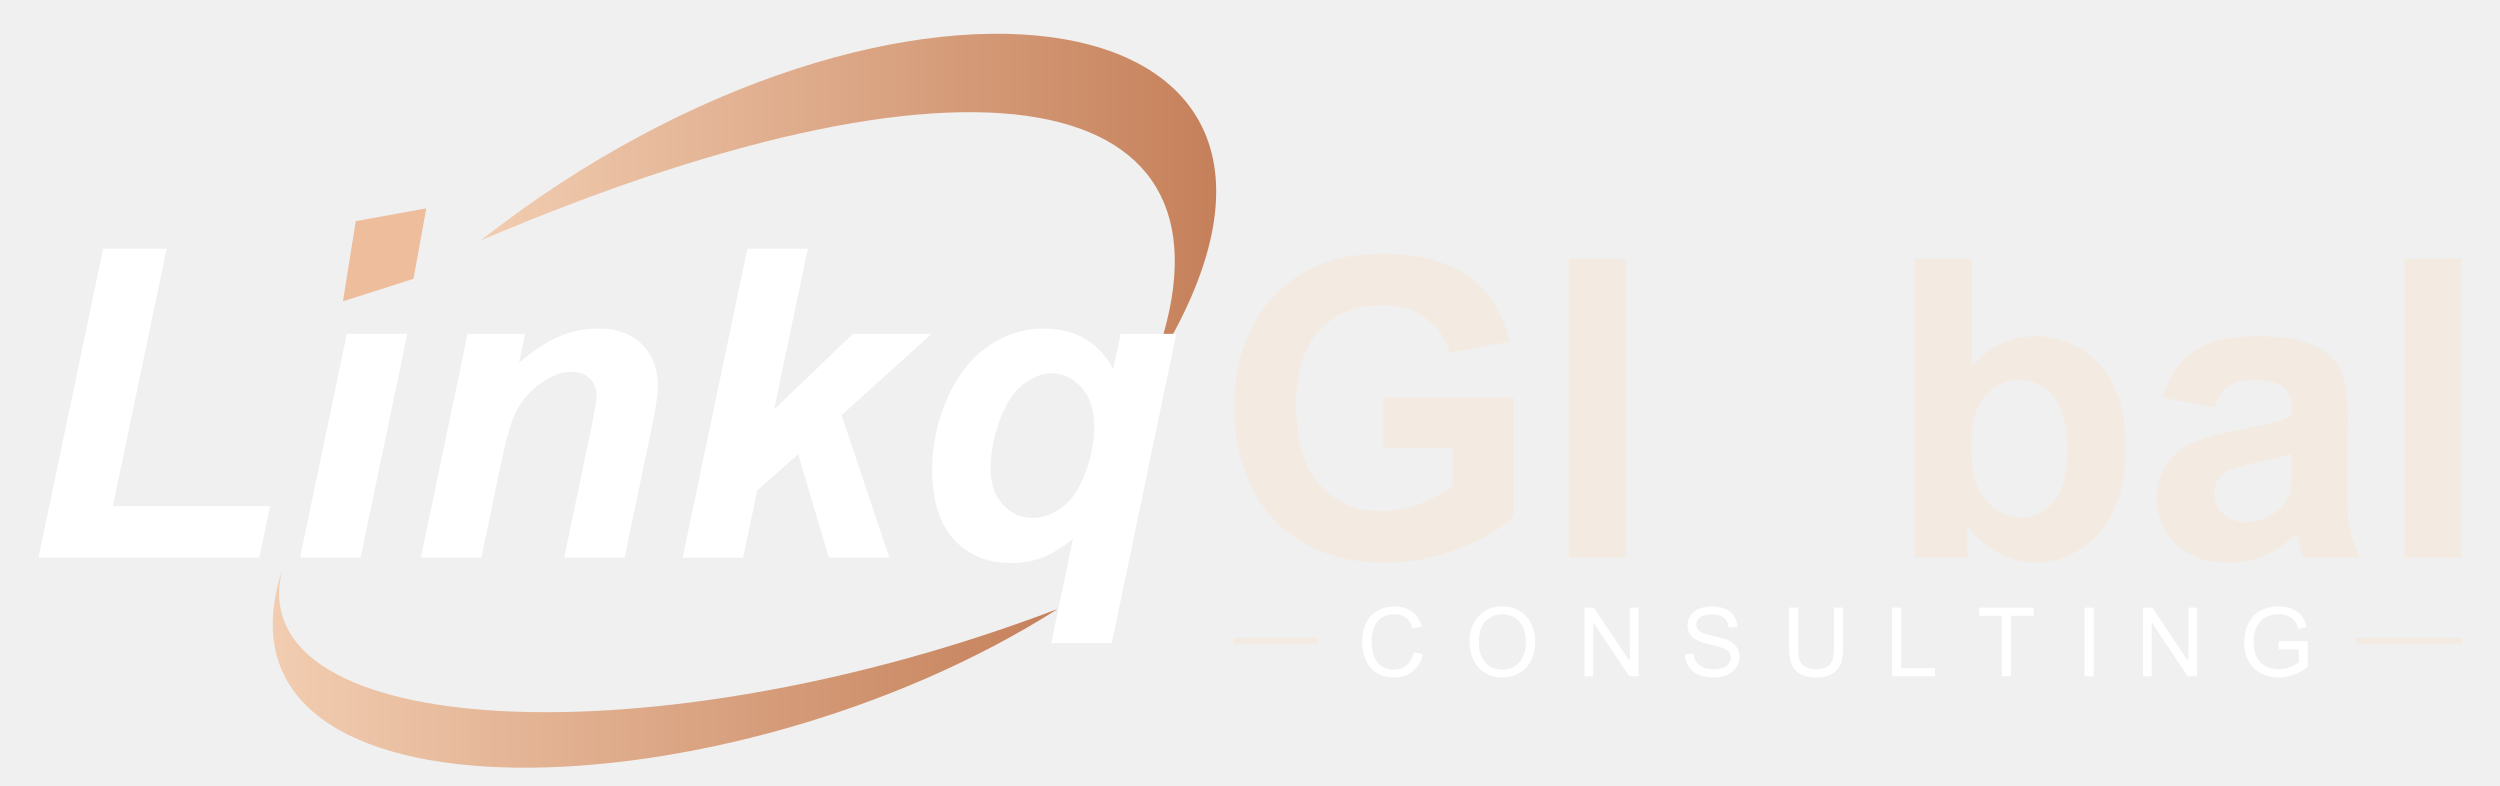
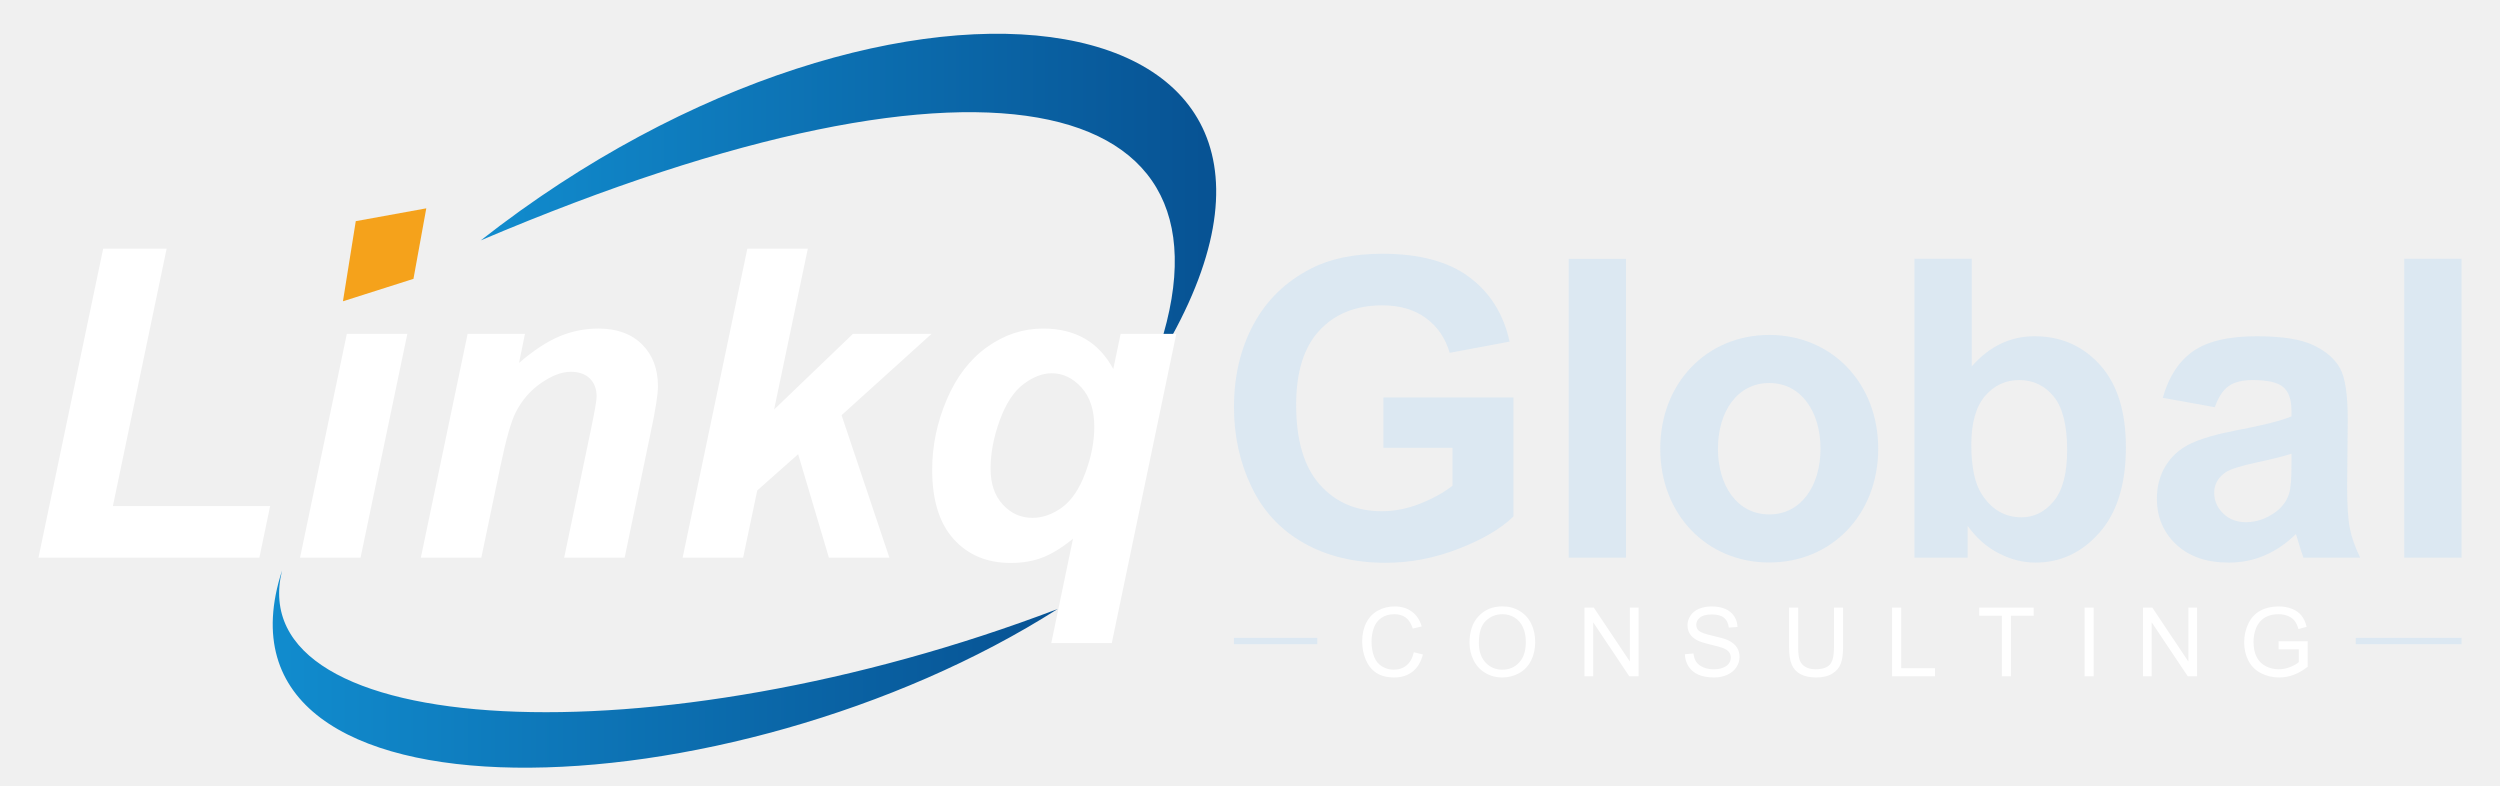
<svg xmlns="http://www.w3.org/2000/svg" viewBox="0 0 780 245" role="img" aria-labelledby="brand-title">
  <defs>
    <linearGradient id="brand-orbit" x1="0" y1="0" x2="1" y2="0">
-       <stop stop-color="#f2cdb1" />
-       <stop offset="1" stop-color="#c5805a" />
+       <stop stop-color="#118cce" />
+       <stop offset="1" stop-color="#075293" />
    </linearGradient>
  </defs>
  <path d="M150 75C280-27 436-4 359 116C393 29 310 7 150 75Z" fill="url(#brand-orbit)" />
  <path d="M88 178C75 231 204 238 330 190C228 255 61 261 88 178Z" fill="url(#brand-orbit)" />
  <path d="M12 174 L32.19 77.59 L51.99 77.59 L35.22 157.89 L84.28 157.89 L80.92 174 Z M108.21 104.16 L127.09 104.16 L112.49 174 L93.61 174 Z M145.9 104.16 L163.79 104.16 L161.94 113.23 C166.42 109.37 170.59 106.62 174.47 104.98 C178.35 103.34 182.44 102.51 186.74 102.51 C192.48 102.51 197.01 104.16 200.32 107.45 C203.63 110.73 205.28 115.1 205.28 120.53 C205.28 122.99 204.56 127.64 203.11 134.48 L194.89 174 L176.02 174 L184.3 134.34 C185.53 128.42 186.15 124.9 186.15 123.76 C186.15 121.34 185.43 119.45 184.01 118.07 C182.58 116.69 180.6 116 178.06 116 C175.29 116 172.23 117.16 168.85 119.48 C165.47 121.8 162.82 124.87 160.89 128.69 C159.49 131.41 157.91 136.95 156.16 145.33 L150.17 174 L131.3 174 Z M212.98 174 L233.17 77.59 L252.04 77.59 L241.52 127.77 L266.12 104.16 L290.65 104.16 L262.57 129.54 L277.49 174 L258.62 174 L249.02 141.71 L236.26 153.02 L231.85 174 Z M349.64 104.16 L367 104.16 L346.88 200.63 L328 200.63 L334.78 168.08 C331.44 170.8 328.31 172.74 325.37 173.9 C322.43 175.06 319.1 175.64 315.37 175.64 C307.96 175.64 302.02 173.17 297.55 168.21 C293.08 163.26 290.84 156.05 290.84 146.58 C290.84 139.08 292.36 131.78 295.38 124.68 C298.41 117.57 302.6 112.1 307.98 108.27 C313.35 104.43 319.17 102.51 325.44 102.51 C335.52 102.51 342.82 106.72 347.34 115.14 Z M309.06 146.25 C309.06 150.94 310.33 154.67 312.88 157.43 C315.42 160.19 318.49 161.57 322.08 161.57 C325.28 161.57 328.37 160.49 331.36 158.32 C334.34 156.14 336.76 152.56 338.62 147.56 C340.49 142.56 341.42 137.76 341.42 133.16 C341.42 127.94 340.08 123.85 337.41 120.89 C334.73 117.94 331.64 116.46 328.13 116.46 C325.24 116.46 322.29 117.6 319.29 119.88 C316.28 122.16 313.83 125.91 311.92 131.15 C310.01 136.39 309.06 141.42 309.06 146.25 Z" fill="#ffffff" />
-   <path d="M111 69L133 65L129 87L107 94Z" fill="#edbd9c" />
-   <path id="global-prefix" d="M431.62 139.72 L431.62 124.01 L472.19 124.01 L472.19 161.15 C468.25 164.97 462.54 168.33 455.05 171.23 C447.57 174.14 439.99 175.59 432.32 175.59 C422.57 175.59 414.06 173.54 406.81 169.45 C399.56 165.36 394.12 159.51 390.47 151.9 C386.82 144.29 385 136.01 385 127.06 C385 117.35 387.04 108.73 391.11 101.18 C395.18 93.63 401.13 87.85 408.98 83.82 C414.95 80.72 422.4 79.17 431.3 79.17 C442.87 79.17 451.92 81.6 458.42 86.46 C464.93 91.31 469.12 98.02 470.99 106.59 L452.29 110.08 C450.97 105.5 448.5 101.89 444.88 99.24 C441.25 96.59 436.73 95.27 431.3 95.27 C423.07 95.27 416.53 97.87 411.68 103.09 C406.82 108.3 404.4 116.04 404.4 126.3 C404.4 137.37 406.86 145.67 411.78 151.2 C416.69 156.73 423.14 159.5 431.11 159.5 C435.05 159.5 439.01 158.73 442.97 157.18 C446.93 155.63 450.34 153.75 453.18 151.55 L453.18 139.72 Z M489.43 174 L489.43 80.76 L507.3 80.76 L507.3 174 Z" fill="#f3ebe2" />
-   <path id="global-suffix" d="M597.3 174 L597.3 80.73 L615.18 80.73 L615.18 114.32 C620.69 108.04 627.22 104.91 634.77 104.91 C643 104.91 649.81 107.89 655.2 113.84 C660.58 119.8 663.28 128.36 663.28 139.52 C663.28 151.05 660.53 159.94 655.04 166.17 C649.54 172.41 642.88 175.53 635.03 175.53 C631.17 175.53 627.36 174.56 623.61 172.63 C619.85 170.7 616.62 167.85 613.91 164.07 L613.91 174 Z M615.05 138.75 C615.05 145.75 616.15 150.93 618.36 154.28 C621.46 159.03 625.57 161.4 630.7 161.4 C634.65 161.4 638.01 159.72 640.79 156.34 C643.56 152.97 644.95 147.66 644.95 140.41 C644.95 132.69 643.55 127.12 640.75 123.71 C637.96 120.29 634.37 118.58 630 118.58 C625.72 118.58 622.16 120.25 619.31 123.58 C616.47 126.91 615.05 131.97 615.05 138.75 Z M691.02 127.05 L674.79 124.12 C676.62 117.59 679.76 112.75 684.21 109.61 C688.66 106.48 695.28 104.91 704.06 104.91 C712.03 104.91 717.97 105.85 721.87 107.74 C725.78 109.62 728.52 112.02 730.11 114.93 C731.7 117.83 732.5 123.17 732.5 130.93 L732.31 151.8 C732.31 157.73 732.59 162.11 733.17 164.93 C733.74 167.75 734.81 170.78 736.38 174 L718.69 174 C718.23 172.81 717.65 171.05 716.97 168.72 C716.68 167.66 716.47 166.96 716.34 166.62 C713.28 169.59 710.02 171.82 706.54 173.3 C703.06 174.78 699.35 175.53 695.41 175.53 C688.45 175.53 682.97 173.64 678.96 169.86 C674.95 166.09 672.95 161.32 672.95 155.55 C672.95 151.73 673.86 148.33 675.68 145.34 C677.51 142.35 680.06 140.06 683.35 138.47 C686.64 136.88 691.38 135.49 697.57 134.3 C705.93 132.73 711.72 131.27 714.94 129.91 L714.94 128.13 C714.94 124.69 714.09 122.24 712.39 120.78 C710.7 119.32 707.49 118.58 702.79 118.58 C699.61 118.58 697.12 119.21 695.34 120.46 C693.56 121.71 692.12 123.91 691.02 127.05 Z M714.94 141.55 C712.65 142.32 709.02 143.23 704.06 144.29 C699.1 145.35 695.85 146.39 694.32 147.41 C691.99 149.06 690.83 151.16 690.83 153.7 C690.83 156.21 691.76 158.37 693.62 160.19 C695.49 162.02 697.87 162.93 700.75 162.93 C703.97 162.93 707.05 161.87 709.98 159.75 C712.14 158.14 713.56 156.16 714.24 153.83 C714.71 152.3 714.94 149.4 714.94 145.12 Z M750.12 174 L750.12 80.73 L768 80.73 L768 174 Z" fill="#f3ebe2" />
+   <path d="M111 69L133 65L129 87L107 94Z" fill="#f5a21b" />
+   <path id="global-prefix" d="M431.62 139.72 L431.62 124.01 L472.19 124.01 L472.19 161.15 C468.25 164.97 462.54 168.33 455.05 171.23 C447.57 174.14 439.99 175.59 432.32 175.59 C422.57 175.59 414.06 173.54 406.81 169.45 C399.56 165.36 394.12 159.51 390.47 151.9 C386.82 144.29 385 136.01 385 127.06 C385 117.35 387.04 108.73 391.11 101.18 C395.18 93.63 401.13 87.85 408.98 83.82 C414.95 80.72 422.4 79.17 431.3 79.17 C442.87 79.17 451.92 81.6 458.42 86.46 C464.93 91.31 469.12 98.02 470.99 106.59 L452.29 110.08 C450.97 105.5 448.5 101.89 444.88 99.24 C441.25 96.59 436.73 95.27 431.3 95.27 C423.07 95.27 416.53 97.87 411.68 103.09 C406.82 108.3 404.4 116.04 404.4 126.3 C404.4 137.37 406.86 145.67 411.78 151.2 C416.69 156.73 423.14 159.5 431.11 159.5 C435.05 159.5 439.01 158.73 442.97 157.18 C446.93 155.63 450.34 153.75 453.18 151.55 L453.18 139.72 Z M489.43 174 L489.43 80.76 L507.3 80.76 L507.3 174 Z" fill="#dce8f2" />
+   <path id="global-o" fill-rule="evenodd" d="M552 104.5C571.5 104.5 586 119.5 586 140C586 160.5 571.5 175.5 552 175.5C532.5 175.5 518 160.5 518 140C518 119.5 532.5 104.5 552 104.5ZM552 119.5C542 119.5 536 128.5 536 140C536 151.5 542 160.5 552 160.5C562 160.5 568 151.5 568 140C568 128.5 562 119.5 552 119.5Z" fill="#dce8f2" />
+   <path id="global-suffix" d="M597.3 174 L597.3 80.73 L615.18 80.73 L615.18 114.32 C620.69 108.04 627.22 104.91 634.77 104.91 C643 104.91 649.81 107.89 655.2 113.84 C660.58 119.8 663.28 128.36 663.28 139.52 C663.28 151.05 660.53 159.94 655.04 166.17 C649.54 172.41 642.88 175.53 635.03 175.53 C631.17 175.53 627.36 174.56 623.61 172.63 C619.85 170.7 616.62 167.85 613.91 164.07 L613.91 174 Z M615.05 138.75 C615.05 145.75 616.15 150.93 618.36 154.28 C621.46 159.03 625.57 161.4 630.7 161.4 C634.65 161.4 638.01 159.72 640.79 156.34 C643.56 152.97 644.95 147.66 644.95 140.41 C644.95 132.69 643.55 127.12 640.75 123.71 C637.96 120.29 634.37 118.58 630 118.58 C625.72 118.58 622.16 120.25 619.31 123.58 C616.47 126.91 615.05 131.97 615.05 138.75 Z M691.02 127.05 L674.79 124.12 C676.62 117.59 679.76 112.75 684.21 109.61 C688.66 106.48 695.28 104.91 704.06 104.91 C712.03 104.91 717.97 105.85 721.87 107.74 C725.78 109.62 728.52 112.02 730.11 114.93 C731.7 117.83 732.5 123.17 732.5 130.93 L732.31 151.8 C732.31 157.73 732.59 162.11 733.17 164.93 C733.74 167.75 734.81 170.78 736.38 174 L718.69 174 C718.23 172.81 717.65 171.05 716.97 168.72 C716.68 167.66 716.47 166.96 716.34 166.62 C713.28 169.59 710.02 171.82 706.54 173.3 C703.06 174.78 699.35 175.53 695.41 175.53 C688.45 175.53 682.97 173.64 678.96 169.86 C674.95 166.09 672.95 161.32 672.95 155.55 C672.95 151.73 673.86 148.33 675.68 145.34 C677.51 142.35 680.06 140.06 683.35 138.47 C686.64 136.88 691.38 135.49 697.57 134.3 C705.93 132.73 711.72 131.27 714.94 129.91 L714.94 128.13 C714.94 124.69 714.09 122.24 712.39 120.78 C710.7 119.32 707.49 118.58 702.79 118.58 C699.61 118.58 697.12 119.21 695.34 120.46 C693.56 121.71 692.12 123.91 691.02 127.05 Z M714.94 141.55 C712.65 142.32 709.02 143.23 704.06 144.29 C699.1 145.35 695.85 146.39 694.32 147.41 C691.99 149.06 690.83 151.16 690.83 153.7 C690.83 156.21 691.76 158.37 693.62 160.19 C695.49 162.02 697.87 162.93 700.75 162.93 C703.97 162.93 707.05 161.87 709.98 159.75 C712.14 158.14 713.56 156.16 714.24 153.83 C714.71 152.3 714.94 149.4 714.94 145.12 Z M750.12 174 L750.12 80.73 L768 80.73 L768 174 Z" fill="#dce8f2" />
  <path d="M441.11 203.49 L443.94 204.2 C443.35 206.53 442.28 208.31 440.74 209.53 C439.19 210.75 437.3 211.37 435.07 211.37 C432.76 211.37 430.88 210.9 429.44 209.95 C427.99 209.01 426.89 207.65 426.13 205.87 C425.38 204.09 425 202.17 425 200.13 C425 197.89 425.43 195.95 426.28 194.29 C427.13 192.62 428.34 191.36 429.92 190.5 C431.49 189.64 433.22 189.21 435.11 189.21 C437.26 189.21 439.06 189.75 440.52 190.84 C441.98 191.93 443 193.47 443.58 195.45 L440.79 196.11 C440.29 194.55 439.57 193.41 438.62 192.7 C437.68 191.99 436.49 191.63 435.06 191.63 C433.41 191.63 432.03 192.03 430.93 192.82 C429.82 193.61 429.04 194.67 428.6 196 C428.15 197.33 427.92 198.7 427.92 200.11 C427.92 201.93 428.19 203.52 428.72 204.88 C429.25 206.24 430.08 207.26 431.2 207.93 C432.32 208.6 433.53 208.94 434.84 208.94 C436.43 208.94 437.77 208.48 438.87 207.57 C439.97 206.65 440.72 205.29 441.11 203.49 Z M458.49 200.56 C458.49 197.01 459.44 194.22 461.35 192.21 C463.26 190.2 465.73 189.19 468.75 189.19 C470.73 189.19 472.51 189.66 474.1 190.61 C475.69 191.55 476.9 192.87 477.73 194.56 C478.56 196.25 478.98 198.17 478.98 200.32 C478.98 202.49 478.54 204.43 477.67 206.15 C476.79 207.86 475.55 209.16 473.94 210.04 C472.33 210.92 470.6 211.37 468.73 211.37 C466.72 211.37 464.91 210.88 463.33 209.9 C461.74 208.93 460.53 207.6 459.72 205.91 C458.9 204.23 458.49 202.44 458.49 200.56 Z M461.41 200.61 C461.41 203.19 462.11 205.22 463.49 206.71 C464.88 208.2 466.62 208.94 468.72 208.94 C470.85 208.94 472.61 208.19 473.99 206.69 C475.37 205.19 476.06 203.06 476.06 200.3 C476.06 198.56 475.76 197.03 475.17 195.73 C474.58 194.43 473.72 193.42 472.59 192.71 C471.45 191.99 470.18 191.63 468.76 191.63 C466.76 191.63 465.03 192.32 463.58 193.7 C462.13 195.08 461.41 197.38 461.41 200.61 Z M494.36 211 L494.36 189.57 L497.27 189.57 L508.52 206.4 L508.52 189.57 L511.24 189.57 L511.24 211 L508.33 211 L497.08 194.16 L497.08 211 Z M525.68 204.12 L528.36 203.88 C528.48 204.95 528.78 205.83 529.24 206.52 C529.7 207.21 530.42 207.76 531.4 208.19 C532.37 208.61 533.47 208.82 534.69 208.82 C535.77 208.82 536.72 208.66 537.55 208.34 C538.38 208.02 539 207.58 539.4 207.02 C539.8 206.46 540.01 205.85 540.01 205.18 C540.01 204.51 539.81 203.92 539.42 203.42 C539.03 202.92 538.39 202.5 537.49 202.16 C536.92 201.93 535.65 201.58 533.68 201.11 C531.71 200.64 530.33 200.19 529.54 199.77 C528.52 199.24 527.75 198.57 527.25 197.78 C526.75 196.98 526.5 196.1 526.5 195.11 C526.5 194.03 526.81 193.02 527.42 192.08 C528.04 191.14 528.93 190.42 530.11 189.94 C531.29 189.45 532.6 189.21 534.04 189.21 C535.63 189.21 537.03 189.46 538.25 189.97 C539.46 190.49 540.39 191.24 541.04 192.23 C541.7 193.23 542.05 194.35 542.1 195.61 L539.38 195.81 C539.23 194.46 538.74 193.44 537.89 192.74 C537.05 192.05 535.81 191.71 534.16 191.71 C532.44 191.71 531.19 192.02 530.41 192.65 C529.63 193.28 529.23 194.03 529.23 194.92 C529.23 195.69 529.51 196.32 530.07 196.82 C530.61 197.32 532.04 197.83 534.34 198.35 C536.65 198.87 538.23 199.33 539.09 199.72 C540.33 200.29 541.25 201.02 541.85 201.9 C542.44 202.78 542.74 203.8 542.74 204.95 C542.74 206.09 542.41 207.16 541.76 208.17 C541.11 209.18 540.17 209.96 538.95 210.52 C537.72 211.09 536.35 211.37 534.82 211.37 C532.88 211.37 531.25 211.08 529.94 210.52 C528.63 209.95 527.6 209.1 526.86 207.97 C526.11 206.83 525.72 205.55 525.68 204.12 Z M572.21 189.57 L575.04 189.57 L575.04 201.95 C575.04 204.11 574.8 205.82 574.31 207.08 C573.83 208.35 572.95 209.38 571.67 210.17 C570.4 210.97 568.73 211.37 566.67 211.37 C564.66 211.37 563.02 211.02 561.74 210.33 C560.47 209.64 559.55 208.63 559.01 207.32 C558.46 206.01 558.19 204.22 558.19 201.95 L558.19 189.57 L561.03 189.57 L561.03 201.94 C561.03 203.8 561.2 205.17 561.54 206.05 C561.89 206.93 562.48 207.61 563.33 208.09 C564.17 208.57 565.2 208.81 566.42 208.81 C568.5 208.81 569.99 208.33 570.88 207.39 C571.76 206.44 572.21 204.63 572.21 201.94 Z M590.33 211 L590.33 189.57 L593.17 189.57 L593.17 208.47 L603.72 208.47 L603.72 211 Z M624.58 211 L624.58 192.1 L617.52 192.1 L617.52 189.57 L634.51 189.57 L634.51 192.1 L627.42 192.1 L627.42 211 Z M650.39 211 L650.39 189.57 L653.23 189.57 L653.23 211 Z M668.61 211 L668.61 189.57 L671.52 189.57 L682.77 206.4 L682.77 189.57 L685.49 189.57 L685.49 211 L682.58 211 L671.33 194.16 L671.33 211 Z M710.92 202.6 L710.92 200.08 L720 200.07 L720 208.02 C718.61 209.13 717.17 209.96 715.69 210.52 C714.21 211.09 712.69 211.37 711.13 211.37 C709.02 211.37 707.11 210.91 705.39 210.01 C703.67 209.11 702.37 207.81 701.49 206.1 C700.62 204.4 700.18 202.49 700.18 200.39 C700.18 198.3 700.62 196.36 701.49 194.55 C702.36 192.74 703.61 191.4 705.25 190.52 C706.89 189.64 708.77 189.21 710.91 189.21 C712.46 189.21 713.86 189.46 715.11 189.96 C716.36 190.46 717.34 191.16 718.06 192.06 C718.77 192.95 719.31 194.12 719.68 195.56 L717.12 196.27 C716.8 195.17 716.4 194.32 715.92 193.69 C715.44 193.07 714.76 192.57 713.88 192.2 C712.99 191.82 712 191.63 710.92 191.63 C709.63 191.63 708.51 191.83 707.56 192.22 C706.62 192.62 705.85 193.14 705.27 193.78 C704.69 194.42 704.24 195.13 703.92 195.9 C703.38 197.23 703.1 198.66 703.1 200.21 C703.1 202.12 703.43 203.72 704.09 205.01 C704.75 206.29 705.7 207.25 706.96 207.87 C708.22 208.5 709.55 208.81 710.97 208.81 C712.19 208.81 713.39 208.57 714.56 208.1 C715.73 207.63 716.62 207.12 717.22 206.59 L717.22 202.6 Z" fill="#ffffff" />
-   <path d="M385 200H411M735 200H768" fill="none" stroke="#f3ebe2" stroke-width="2" />
+   <path d="M385 200H411M735 200H768" fill="none" stroke="#dce8f2" stroke-width="2" />
</svg>
